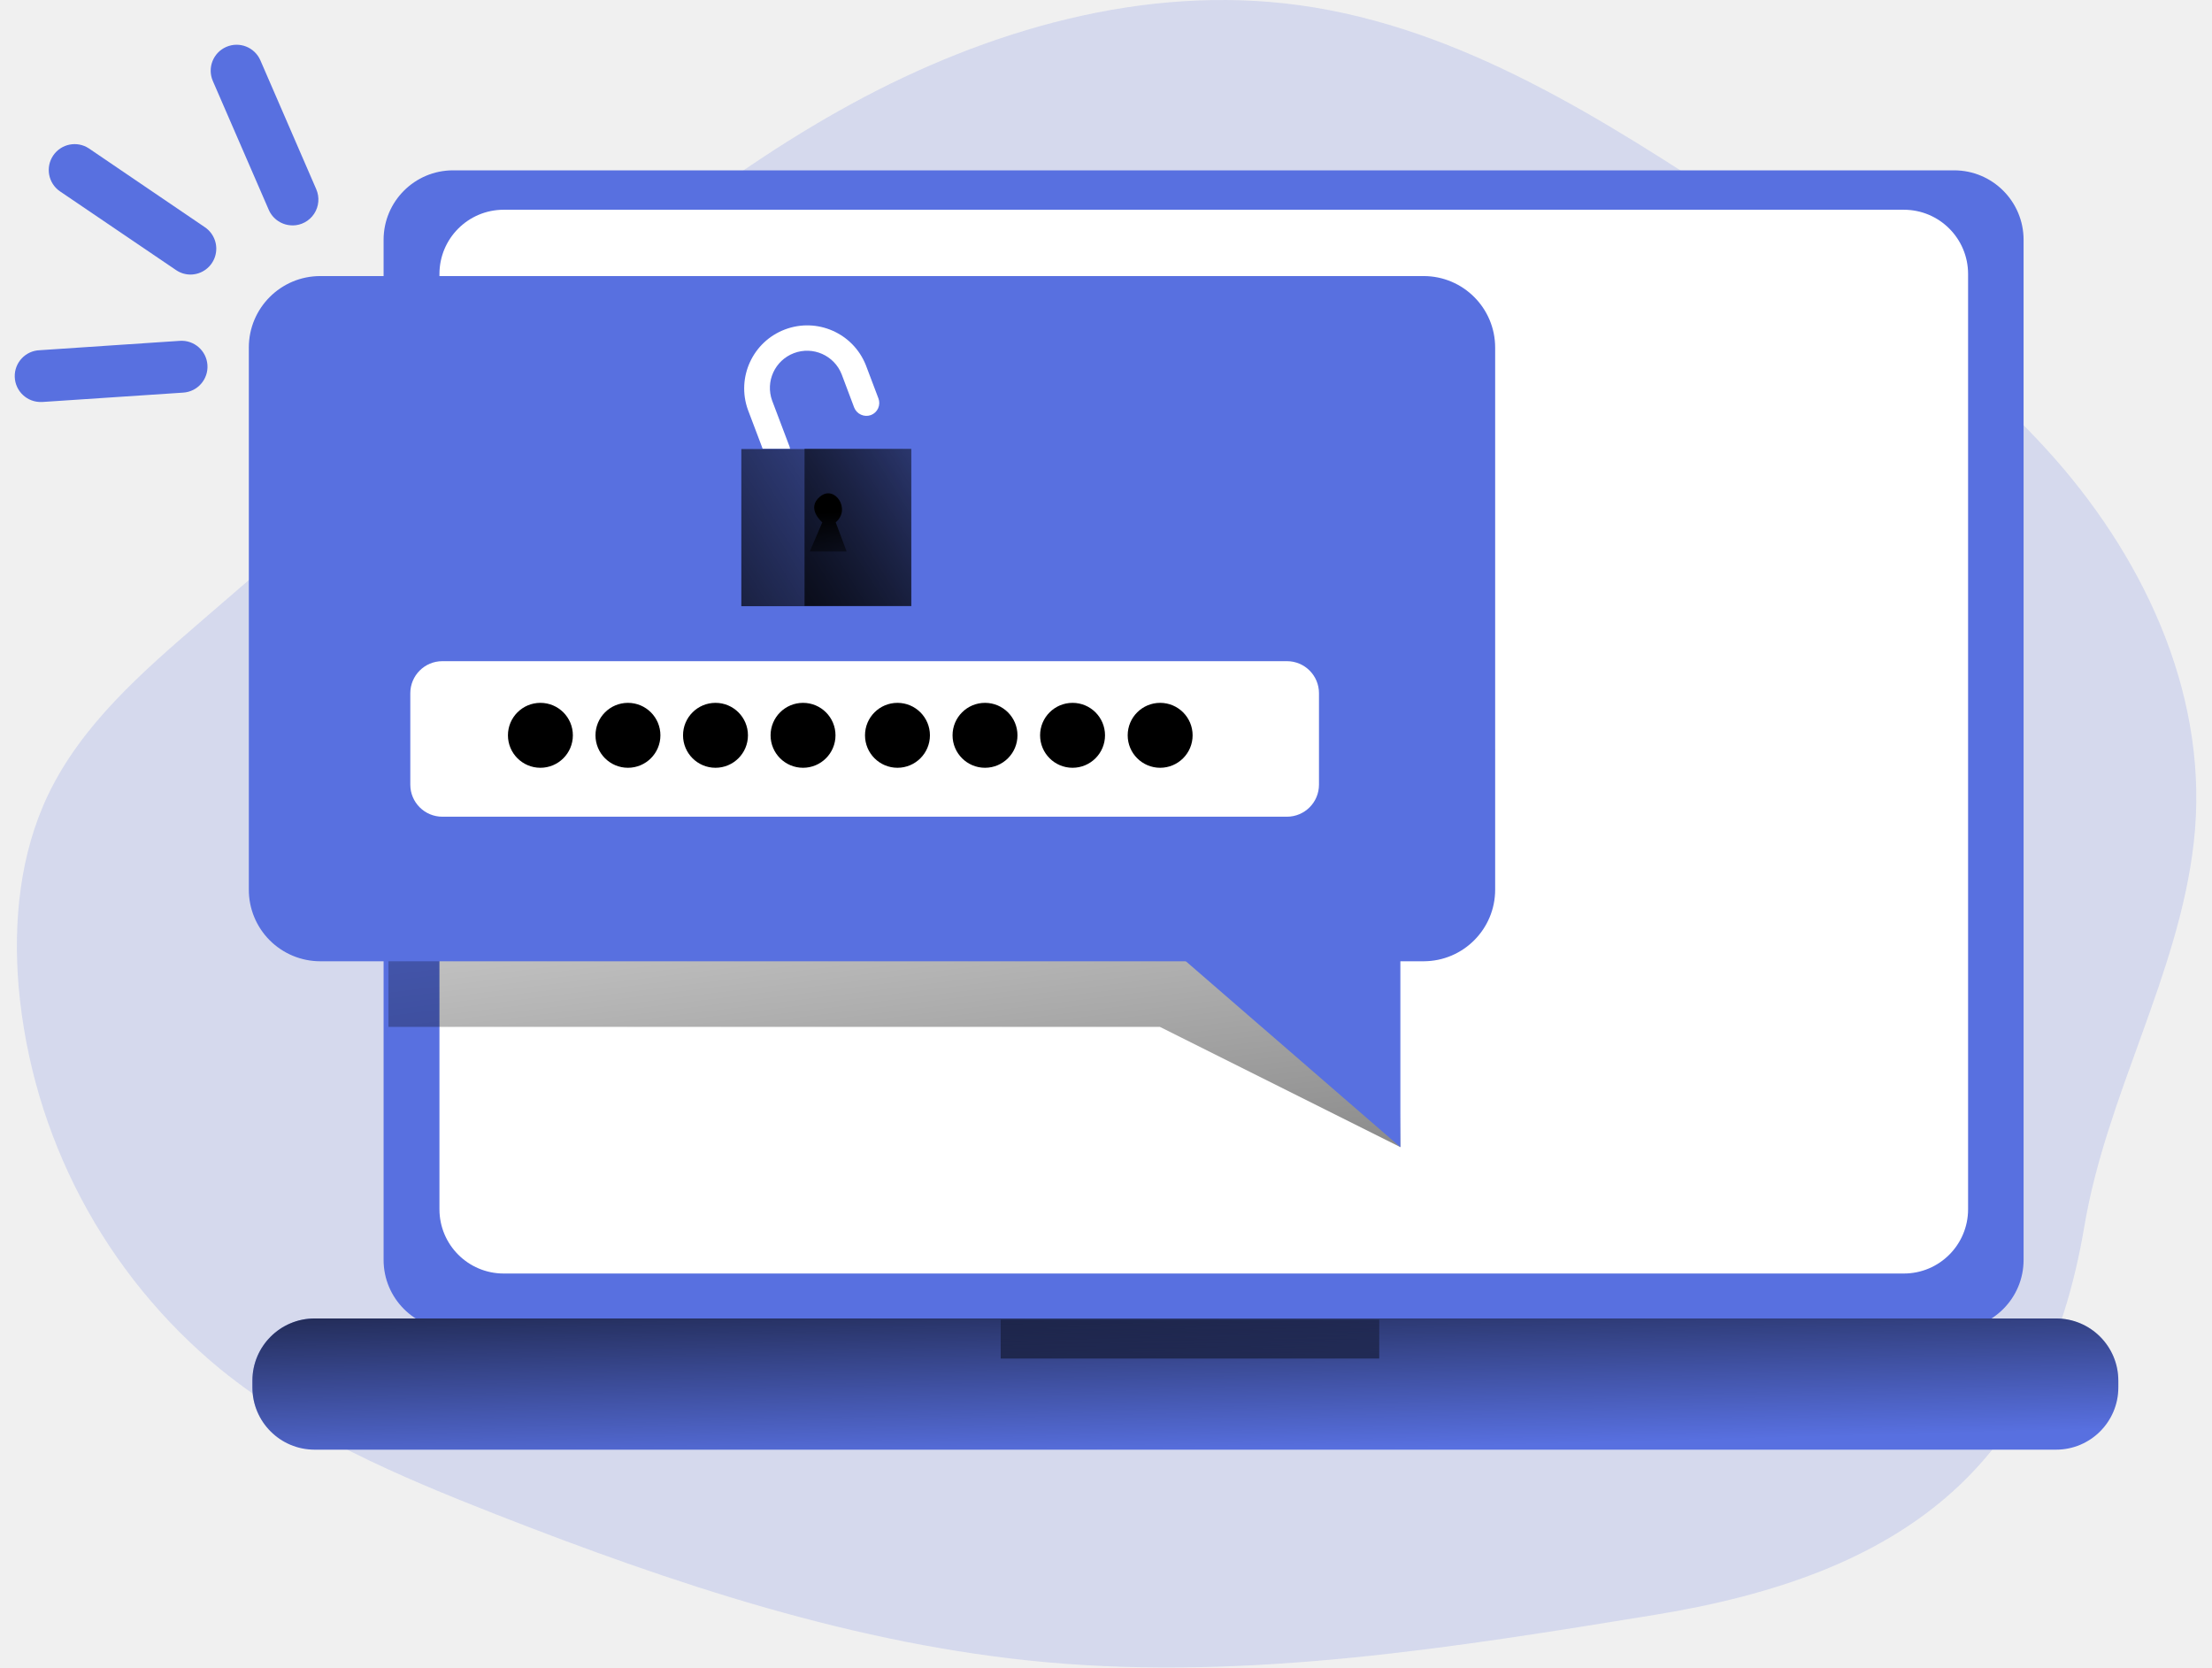
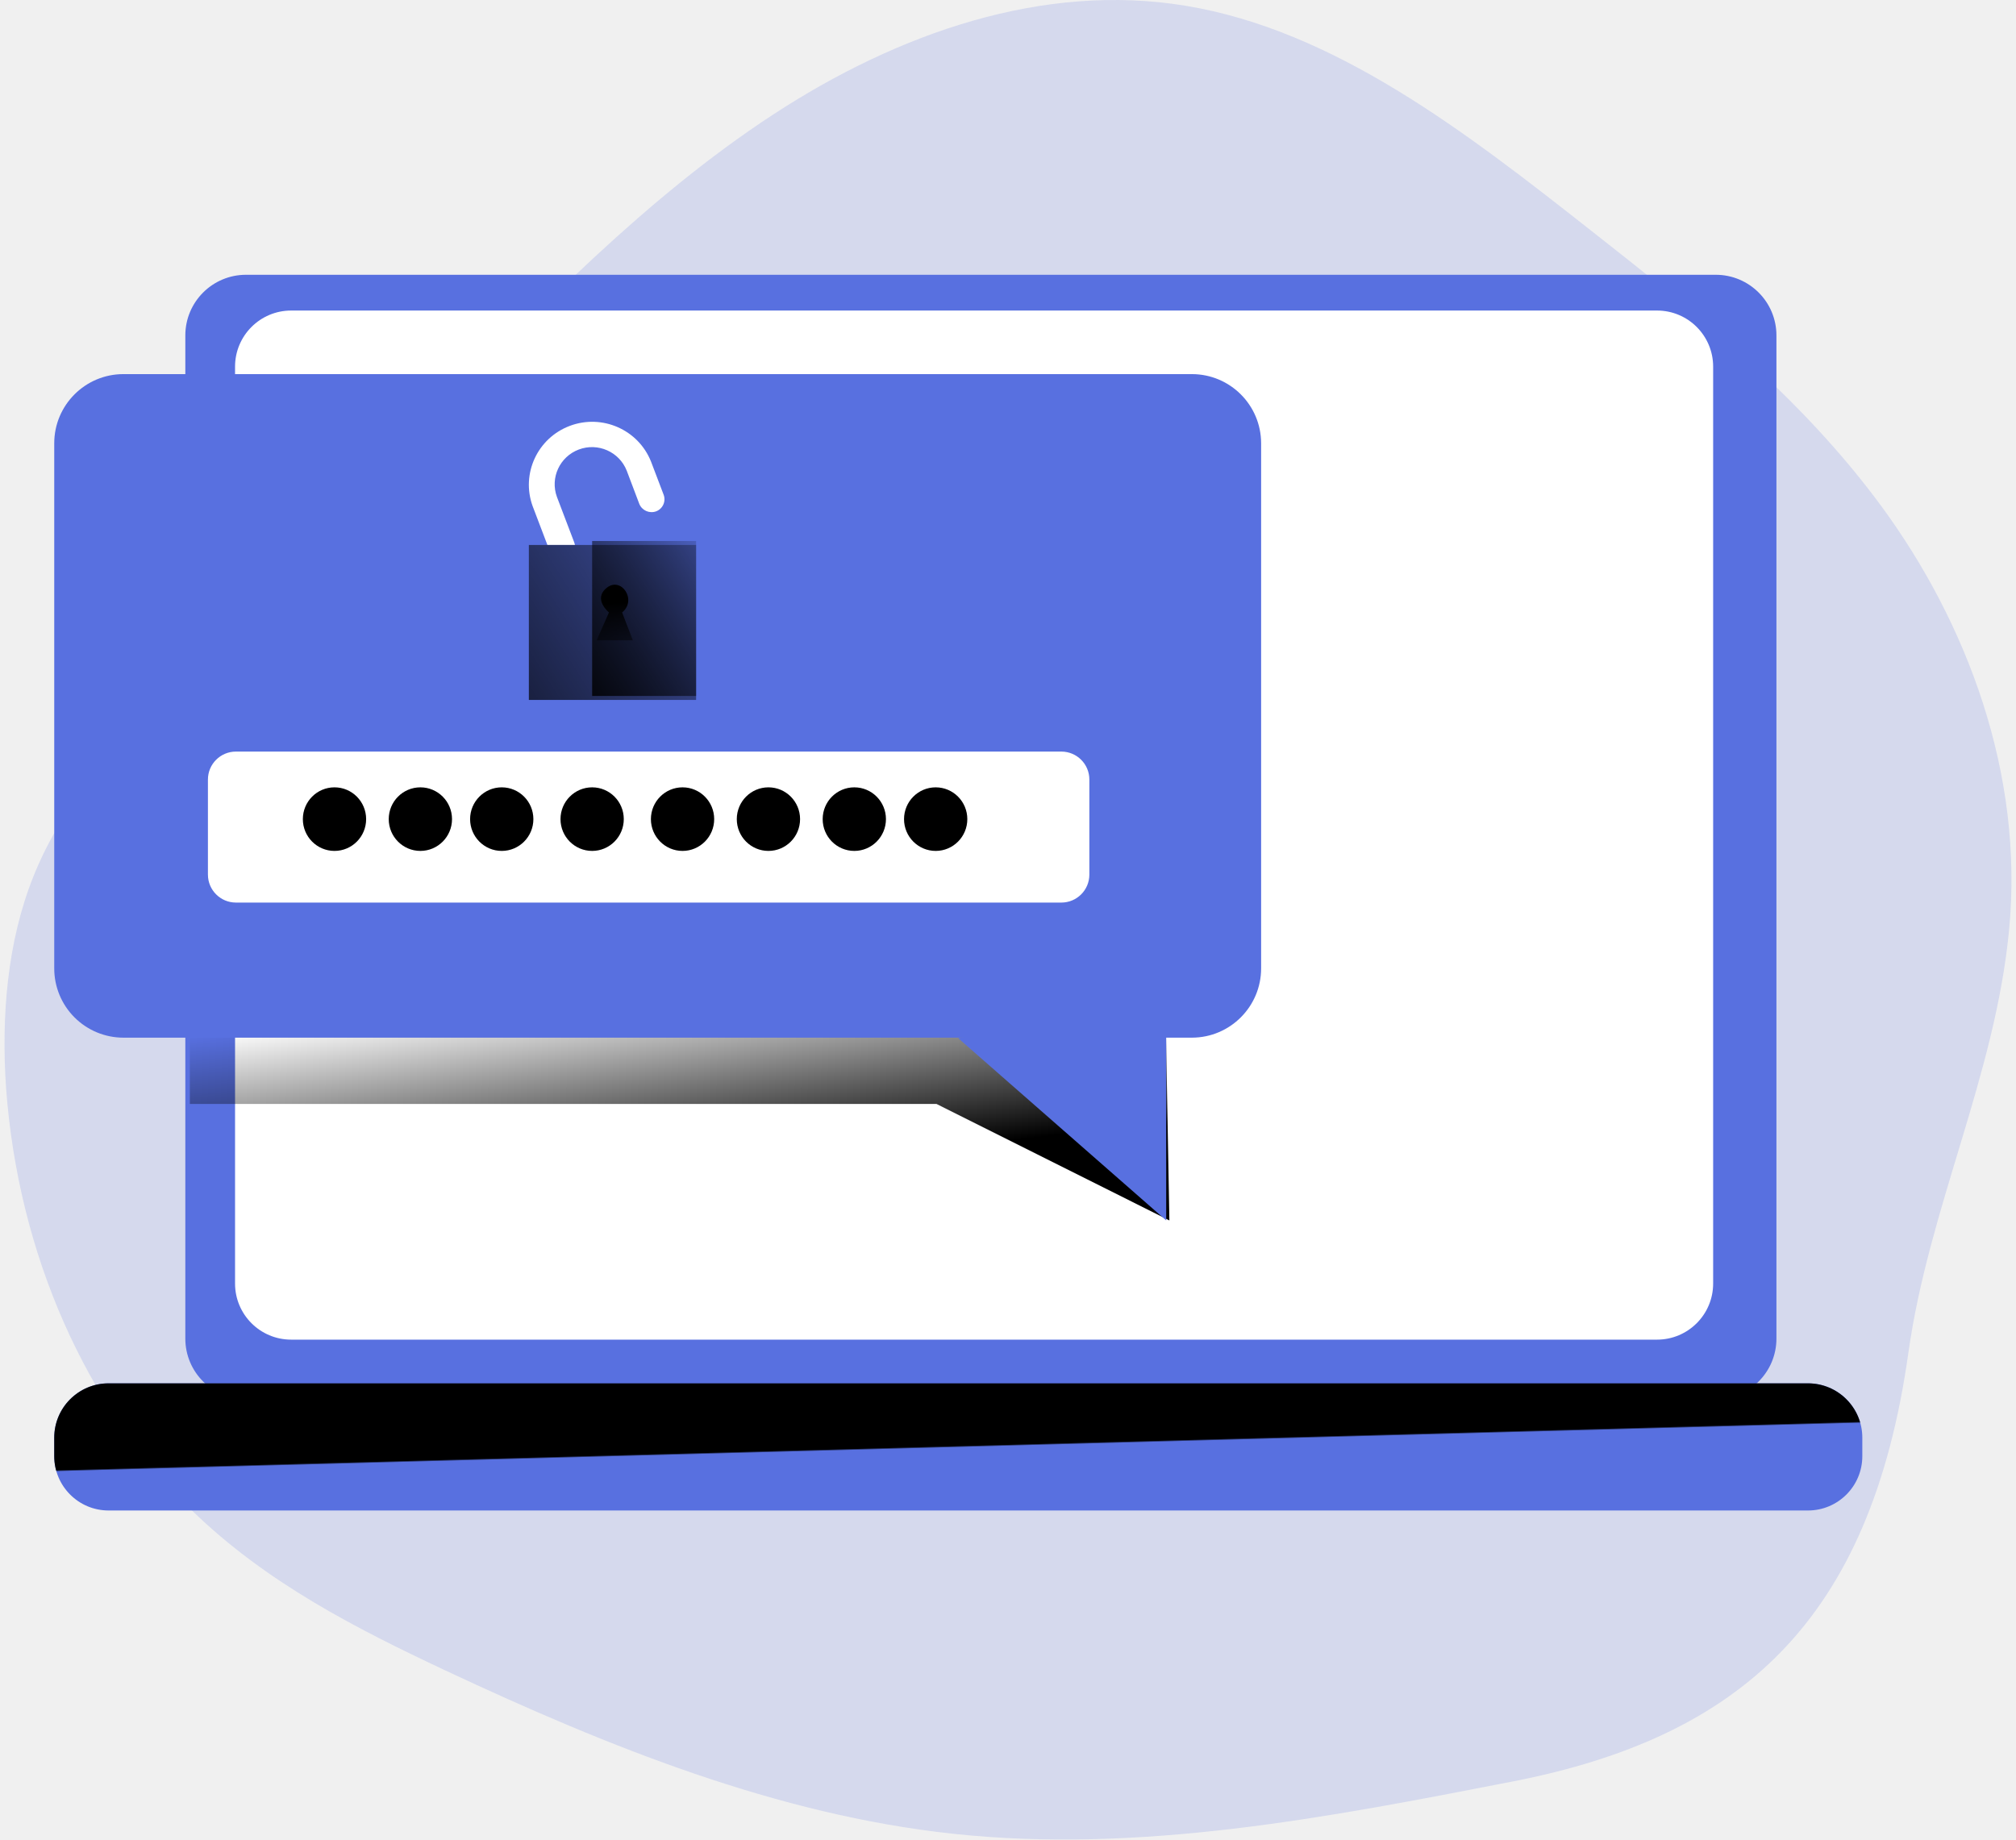
- <svg xmlns="http://www.w3.org/2000/svg" xmlns:xlink="http://www.w3.org/1999/xlink" id="Layer_1" data-name="Layer 1" viewBox="0 0 421.26 322.03" width="406" height="306" class="illustration">
+ <svg xmlns="http://www.w3.org/2000/svg" width="446px" height="407px" viewBox="0 0 446 407" version="1.1">
  <defs>
-     <linearGradient id="linear-gradient" x1="170.51" y1="103.77" x2="205.81" y2="388.4" gradientUnits="userSpaceOnUse">
-       <stop offset="0" stop-opacity="0" />
-       <stop offset="0.99" />
+     <linearGradient x1="46.068%" y1="36.635%" x2="62.581%" y2="84.572%" id="linearGradient-1">
+       <stop stop-color="#000000" stop-opacity="0" offset="0%" />
+       <stop stop-color="#000000" offset="99%" />
    </linearGradient>
-     <linearGradient id="linear-gradient-2" x1="226.33" y1="280.91" x2="224.92" y2="228.82" xlink:href="#linear-gradient" />
-     <linearGradient id="linear-gradient-3" x1="202.61" y1="72.94" x2="110.36" y2="131.04" xlink:href="#linear-gradient" />
-     <linearGradient id="linear-gradient-4" x1="197.85" y1="79.71" x2="127.35" y2="124.11" xlink:href="#linear-gradient" />
-     <linearGradient id="linear-gradient-5" x1="159.09" y1="137.11" x2="158.78" y2="123.36" xlink:href="#linear-gradient" />
-     <linearGradient id="linear-gradient-6" x1="227.03" y1="237.99" x2="226.55" y2="294.8" xlink:href="#linear-gradient" />
+     <linearGradient x1="50.103%" y1="50.265%" x2="49.711%" y2="49.248%" id="linearGradient-2">
+       <stop stop-color="#000000" stop-opacity="0" offset="0%" />
+       <stop stop-color="#000000" offset="99%" />
+     </linearGradient>
+     <linearGradient x1="190.015%" y1="-31.948%" x2="-90.807%" y2="132.429%" id="linearGradient-3">
+       <stop stop-color="#000000" stop-opacity="0" offset="0%" />
+       <stop stop-color="#000000" offset="99%" />
+     </linearGradient>
+     <linearGradient x1="126.787%" y1="-22.932%" x2="-27.224%" y2="123.361%" id="linearGradient-4">
+       <stop stop-color="#000000" stop-opacity="0" offset="0%" />
+       <stop stop-color="#000000" offset="99%" />
+     </linearGradient>
+     <linearGradient x1="50.771%" y1="153.751%" x2="48.932%" y2="31.388%" id="linearGradient-5">
+       <stop stop-color="#000000" stop-opacity="0" offset="0%" />
+       <stop stop-color="#000000" offset="99%" />
+     </linearGradient>
+     <linearGradient x1="50.246%" y1="47.441%" x2="49.59%" y2="54.483%" id="linearGradient-6">
+       <stop stop-color="#000000" stop-opacity="0" offset="0%" />
+       <stop stop-color="#000000" offset="99%" />
+     </linearGradient>
  </defs>
-   <path d="M396,113.25c-17.19-19.53-39.22-34.06-61-48.35-26.33-17.3-53.81-35.05-85-39.34-29.79-4.1-60.21,4.68-86.61,19.09S114,78.86,91.21,98.5L37.58,144.76c-11.28,9.73-22.88,19.86-29.3,33.3-5.45,11.4-6.74,24.44-5.7,37a107.94,107.94,0,0,0,39.05,74C57.21,301.69,76,309.66,94.69,317c34.34,13.44,69.74,25.3,106.47,28.6,39.22,3.53,78.58-2.82,117.44-9.15,47.72-7.77,75.1-28.06,83-75.07,4.29-25.44,18.2-48.49,21.12-74C425.89,159.91,413.77,133.48,396,113.25Z" transform="translate(-1.99 -24.55)" fill="#5870E0" opacity="0.18" style="isolation: isolate;" />
-   <rect x="71.09" y="32.9" width="316.78" height="223.86" rx="13.42" fill="#5870E0" />
-   <rect x="81.88" y="40.51" width="295.27" height="205.46" rx="12.41" fill="#fff" />
-   <polygon points="267.49 221.56 221.03 198.33 72.03 198.33 72.03 144.69 285.8 144.69 266.79 183.08 267.49 221.56" fill="url(#linear-gradient)" />
-   <path d="M287.79,91.67V196.38A13.83,13.83,0,0,1,274,210.21H60.85a13.8,13.8,0,0,1-13.8-13.83V91.67a13.8,13.8,0,0,1,13.8-13.8H274A13.82,13.82,0,0,1,287.79,91.67Z" transform="translate(-1.99 -24.55)" fill="#5870E0" />
-   <path d="M167.21,104.72a2.55,2.55,0,0,1-3.23-1.45l-2.42-6.43a7.18,7.18,0,0,0-13.43,5.08l3.35,8.85a2.5,2.5,0,0,1,.12.45h-5.3l-2.85-7.53a12.18,12.18,0,0,1,22.78-8.62l2.43,6.42A2.5,2.5,0,0,1,167.21,104.72Z" transform="translate(-1.99 -24.55)" fill="#fff" />
-   <rect x="45.75" y="254.65" width="360.42" height="25.34" rx="12.02" fill="#5870E0" />
-   <rect x="45.75" y="254.65" width="360.42" height="25.34" rx="12.02" fill="url(#linear-gradient-2)" />
-   <polygon points="225.25 184.96 267.49 221.56 267.49 176.86 225.25 184.96" fill="#5870E0" />
-   <rect x="76.25" y="127.7" width="175.52" height="30.04" rx="6.19" fill="#fff" />
-   <rect x="140.19" y="86.73" width="32.85" height="30.35" fill="url(#linear-gradient-3)" />
-   <rect x="152.4" y="86.67" width="20.6" height="30.35" fill="url(#linear-gradient-4)" />
-   <path d="M157.82,125.44s-3.24-2.7-.41-5,6,2.5,3,5l2.11,5.63H155.4Z" transform="translate(-1.99 -24.55)" fill="url(#linear-gradient-5)" />
-   <circle cx="101.38" cy="142.02" r="6.27" />
-   <circle cx="118.29" cy="142.02" r="6.27" />
-   <circle cx="135.2" cy="142.02" r="6.27" />
-   <circle cx="152.11" cy="142.02" r="6.27" />
-   <circle cx="170.35" cy="142.02" r="6.27" />
-   <circle cx="187.26" cy="142.02" r="6.27" />
-   <circle cx="204.17" cy="142.02" r="6.27" />
-   <circle cx="221.09" cy="142.02" r="6.27" />
-   <path d="M55.48,68.08a5,5,0,0,1-4.58-3L40.1,40.2a5,5,0,1,1,9.18-4L60.07,61.09a5,5,0,0,1-4.59,7Z" transform="translate(-1.99 -24.55)" fill="#5870E0" />
-   <path d="M7,102.19a5,5,0,0,1-.33-10l27.05-1.81a5,5,0,1,1,.67,10L7.33,102.18Z" transform="translate(-1.99 -24.55)" fill="#5870E0" />
-   <path d="M35.77,77.58A4.94,4.94,0,0,1,33,76.72L10.53,61.48a5,5,0,0,1,5.62-8.27L38.58,68.45a5,5,0,0,1-2.81,9.13Z" transform="translate(-1.99 -24.55)" fill="#5870E0" />
-   <rect x="190.29" y="254.88" width="73.12" height="7.51" fill="url(#linear-gradient-6)" />
+   <g id="Page-1" stroke="none" stroke-width="1" fill="none" fill-rule="evenodd">
+     <g id="password-forgot-desktop" transform="translate(-900, -122)" fill-rule="nonzero">
+       <g id="Password_Monochromatic" transform="translate(900.4238, 122)">
+         <path d="M415.863,112.093 C397.733,87.413 374.498,69.051 351.527,50.992 C323.756,29.129 294.773,6.698 261.877,1.277 C230.458,-3.905 198.374,7.191 170.53,25.401 C142.686,43.612 118.439,68.634 94.402,93.453 L37.839,151.914 C25.942,164.21 13.707,177.011 6.936,193.996 C1.188,208.402 -0.172,224.881 0.924,240.754 C3.601,277.293 18.447,311.001 42.11,334.27 C58.542,350.231 78.36,360.303 98.072,369.579 C134.291,386.563 171.627,401.551 210.366,405.722 C251.731,410.183 293.244,402.158 334.229,394.158 C384.56,384.339 413.437,358.698 421.769,299.29 C426.294,267.141 440.965,238.012 444.044,205.774 C447.388,171.059 434.605,137.659 415.863,112.093 Z" id="Path" fill="#5870E0" opacity="0.18" />
+         <rect id="Rectangle" fill="#5870E0" x="40.576" y="60.797" width="352" height="248.791" rx="13.42" />
+         <rect id="Rectangle" fill="#FFFFFF" x="51.576" y="68.709" width="327" height="227.692" rx="12.41" />
+         <polygon id="Path" fill="url(#linearGradient-1)" points="258.277 270.027 206.768 244.258 41.576 244.258 41.576 184.753 278.576 184.753 257.5 227.34" />
+         <path d="M278.576,98.084 L278.576,214.245 C278.576,222.702 271.736,229.563 263.282,229.588 L26.882,229.588 C22.817,229.588 18.919,227.97 16.047,225.092 C13.176,222.214 11.567,218.311 11.576,214.245 L11.576,98.084 C11.576,89.629 18.429,82.775 26.882,82.775 L263.282,82.775 C271.726,82.793 278.564,89.638 278.576,98.084 Z" id="Path" fill="#5870E0" />
+         <path d="M144.72,113.142 C143.235,113.674 141.594,112.941 141.006,111.484 L138.224,104.129 C136.569,99.95 131.846,97.868 127.623,99.458 C123.4,101.047 121.243,105.717 122.783,109.94 L126.635,120.062 C126.697,120.229 126.743,120.401 126.773,120.577 L120.679,120.577 L117.403,111.964 C114.822,104.81 118.482,96.919 125.627,94.229 C132.773,91.539 140.766,95.043 143.593,102.105 L146.387,109.448 C146.66,110.158 146.637,110.946 146.324,111.639 C146.011,112.332 145.434,112.873 144.72,113.142 L144.72,113.142 Z" id="Path" fill="#FFFFFF" />
+         <rect id="Rectangle" fill="#5870E0" x="11.576" y="306.071" width="400" height="28.132" rx="12.02" />
+         <rect id="Rectangle" fill="url(#linearGradient-2)" x="11.576" y="306.071" width="400" height="28.132" rx="12.02" />
+         <polygon id="Path" fill="#5870E0" points="211.576 229.718 257.576 270.027 257.576 220.797" />
+         <rect id="Rectangle" fill="#FFFFFF" x="45.576" y="166.291" width="195" height="33.407" rx="6.19" />
+         <rect id="Rectangle" fill="url(#linearGradient-3)" x="116.576" y="120.577" width="37" height="34.286" />
+         <rect id="Rectangle" fill="url(#linearGradient-4)" x="130.576" y="119.698" width="23" height="34.286" />
+         <path d="M134.295,135.509 C134.295,135.509 130.655,132.552 133.835,130.033 C137.014,127.514 140.576,132.771 137.205,135.509 L139.576,141.676 L131.576,141.676 L134.295,135.509 Z" id="Path" fill="url(#linearGradient-5)" />
+         <ellipse id="Oval" fill="#000000" cx="73.576" cy="181.236" rx="7" ry="7.033" />
+         <ellipse id="Oval" fill="#000000" cx="92.576" cy="181.236" rx="7" ry="7.033" />
+         <ellipse id="Oval" fill="#000000" cx="110.576" cy="181.236" rx="7" ry="7.033" />
+         <ellipse id="Oval" fill="#000000" cx="130.576" cy="181.236" rx="7" ry="7.033" />
+         <ellipse id="Oval" fill="#000000" cx="150.576" cy="181.236" rx="7" ry="7.033" />
+         <ellipse id="Oval" fill="#000000" cx="169.576" cy="181.236" rx="7" ry="7.033" />
+         <ellipse id="Oval" fill="#000000" cx="188.576" cy="181.236" rx="7" ry="7.033" />
+         <ellipse id="Oval" fill="#000000" cx="206.576" cy="181.236" rx="7" ry="7.033" />
+         <rect id="Rectangle" fill="url(#linearGradient-6)" x="171.576" y="307.83" width="82" height="7.912" />
+       </g>
+     </g>
+   </g>
</svg>
